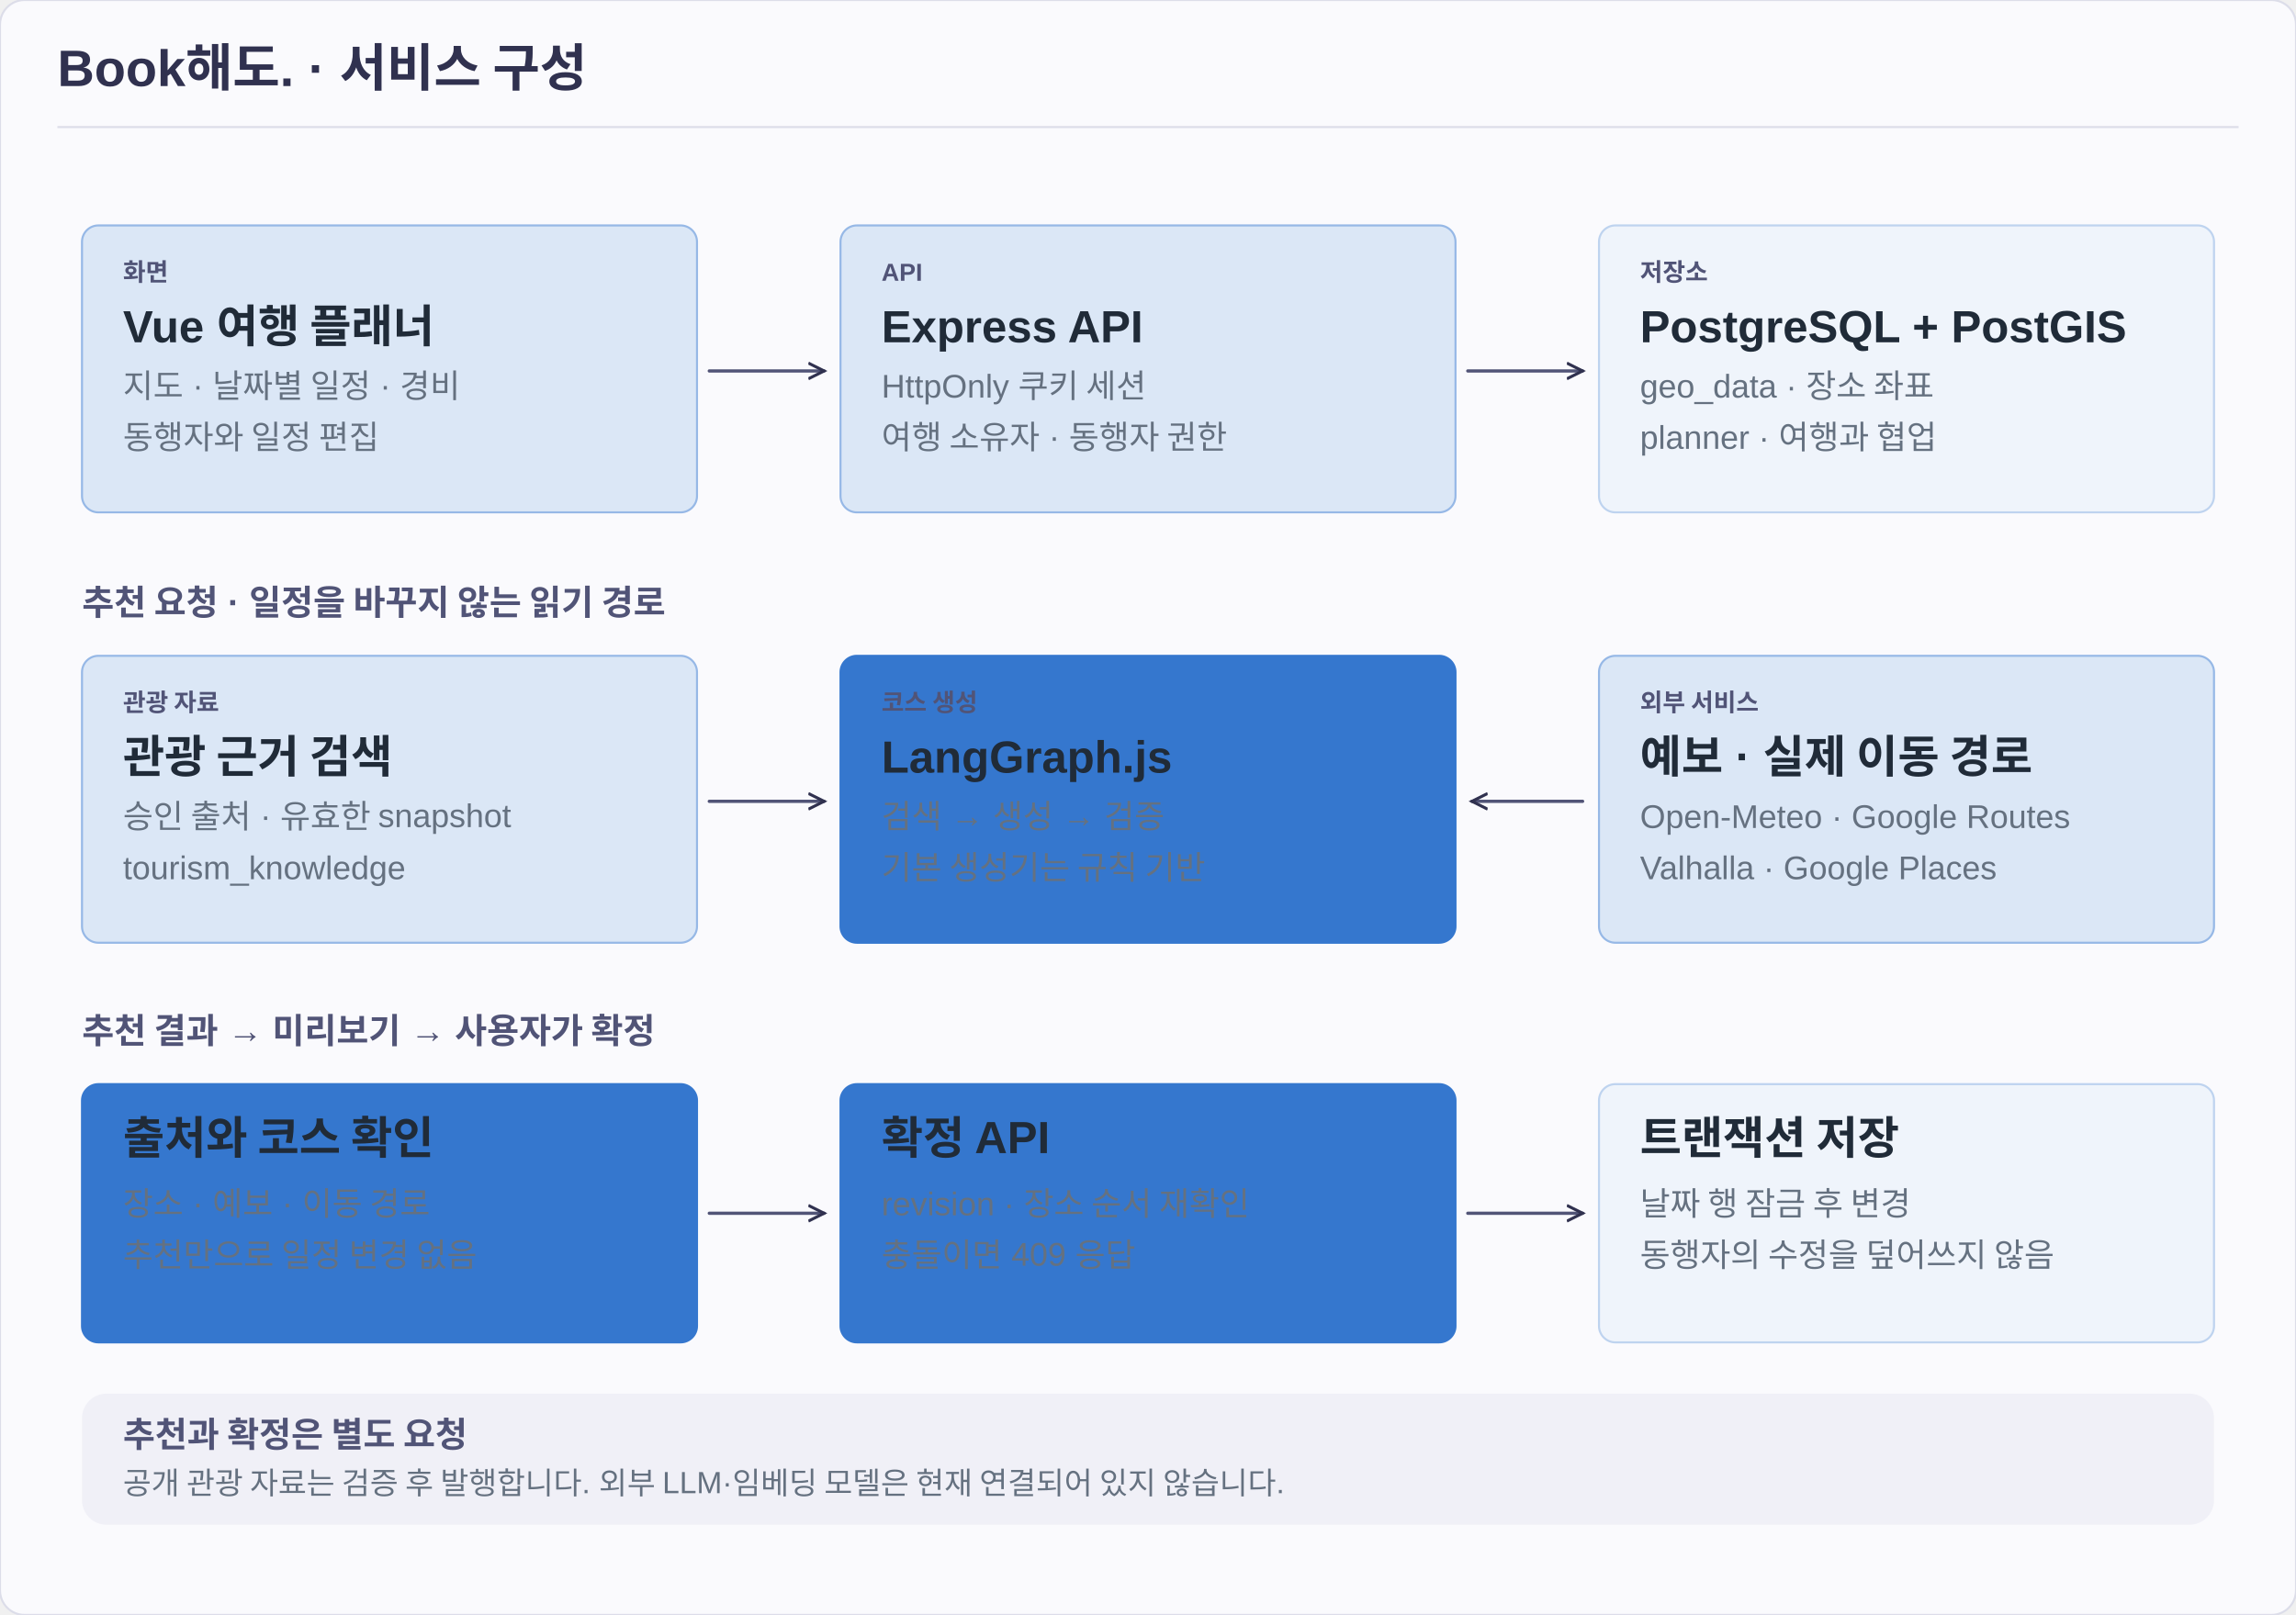
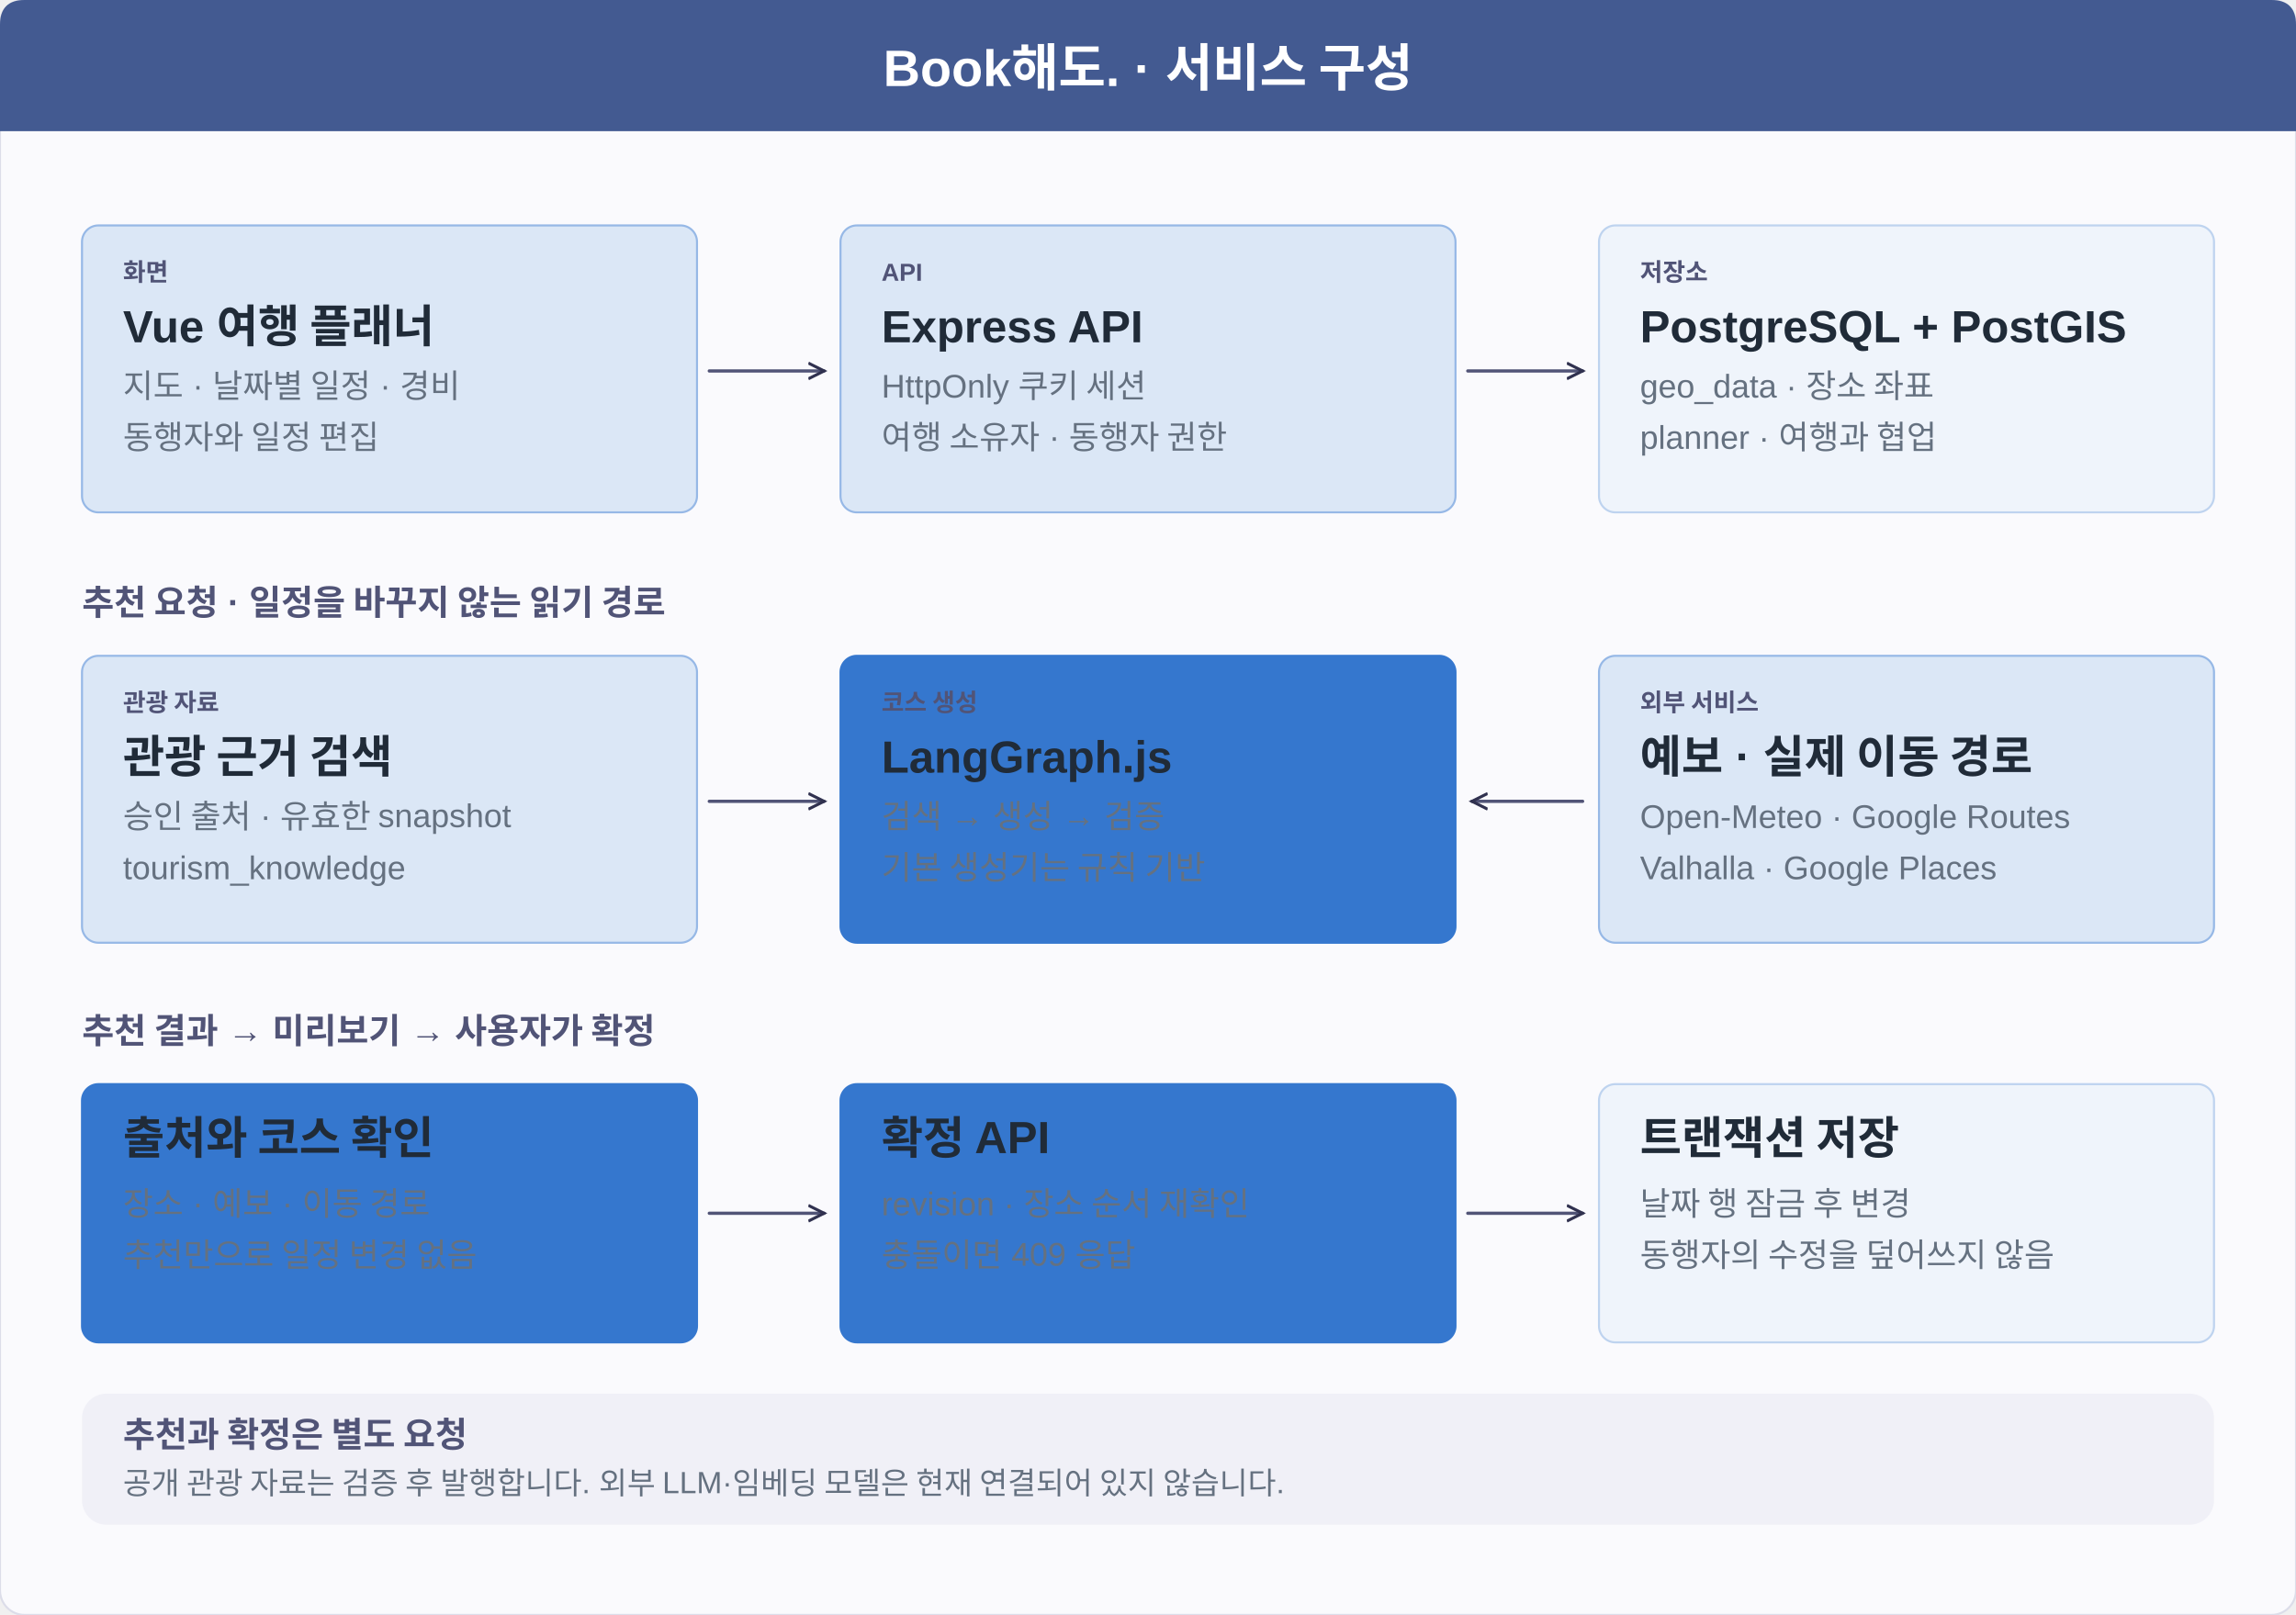
<svg xmlns="http://www.w3.org/2000/svg" width="1120" height="788" viewBox="0 0 1120 788" role="img" aria-labelledby="title desc" font-family="Segoe UI, Malgun Gothic, Arial, sans-serif">
  <defs>
    <marker id="arrow" viewBox="0 0 10 10" refX="8" refY="5" markerWidth="6" markerHeight="6" orient="auto">
      <path d="M0 1 L8 5 L0 9" fill="none" stroke="#30314F" stroke-width="1.5" />
    </marker>
  </defs>
  <rect x="0" y="0" width="1120" height="788" rx="12" fill="#FAFAFD" stroke="#DCDDE9" />
-   <path d="M28 62 H1092" stroke="#DCDDE9" />
-   <text x="28" y="42" font-size="25" fill="#30314F" font-weight="600">Book해도. · 서비스 구성</text>
+   <path d="M12 0 H1108 Q1120 0 1120 12 V64 H0 V12 Q0 0 12 0 Z" fill="#435A91" />
+   <text x="560" text-anchor="middle" y="42" font-size="25" fill="#FFFFFF" font-weight="600">Book해도. · 서비스 구성</text>
  <g transform="translate(0 -80)">
    <rect x="40" y="190" width="300" height="140" rx="8" fill="#DBE7F6" stroke="#96B8E6" />
    <text x="60" y="217" font-size="12" fill="#515477" font-weight="600">화면</text>
    <text x="60" y="247" font-size="22" fill="#202B38" font-weight="600">Vue 여행 플래너</text>
    <text x="60" y="274" font-size="16" fill="#657180" font-weight="400">지도 · 날짜별 일정 · 경비</text>
    <text x="60" y="299" font-size="16" fill="#657180" font-weight="400">동행자와 일정 편집</text>
    <rect x="410" y="190" width="300" height="140" rx="8" fill="#DBE7F6" stroke="#96B8E6" />
    <text x="430" y="217" font-size="12" fill="#515477" font-weight="600">API</text>
    <text x="430" y="247" font-size="22" fill="#202B38" font-weight="600">Express API</text>
    <text x="430" y="274" font-size="16" fill="#657180" font-weight="400">HttpOnly 쿠키 세션</text>
    <text x="430" y="299" font-size="16" fill="#657180" font-weight="400">여행 소유자 · 동행자 권한</text>
    <rect x="780" y="190" width="300" height="140" rx="8" fill="#EFF4FB" stroke="#BED3EF" />
    <text x="800" y="217" font-size="12" fill="#515477" font-weight="600">저장소</text>
    <text x="800" y="247" font-size="22" fill="#202B38" font-weight="600">PostgreSQL + PostGIS</text>
    <text x="800" y="274" font-size="16" fill="#657180" font-weight="400">geo_data · 장소 좌표</text>
    <text x="800" y="299" font-size="16" fill="#657180" font-weight="400">planner · 여행과 협업</text>
    <path d="M346 261 L402 261" fill="none" stroke="#515477" stroke-width="1.6" stroke-linecap="round" stroke-linejoin="round" marker-end="url(#arrow)" />
    <path d="M716 261 L772 261" fill="none" stroke="#515477" stroke-width="1.6" stroke-linecap="round" stroke-linejoin="round" marker-end="url(#arrow)" />
    <text x="40" y="380" font-size="17" fill="#515477" font-weight="600">추천 요청 · 일정을 바꾸지 않는 읽기 경로</text>
    <rect x="40" y="400" width="300" height="140" rx="8" fill="#DBE7F6" stroke="#96B8E6" />
    <text x="60" y="427" font-size="12" fill="#515477" font-weight="600">관광 자료</text>
    <text x="60" y="457" font-size="22" fill="#202B38" font-weight="600">관광 근거 검색</text>
    <text x="60" y="484" font-size="16" fill="#657180" font-weight="400">승인 출처 · 유효한 snapshot</text>
    <text x="60" y="509" font-size="16" fill="#657180" font-weight="400">tourism_knowledge</text>
    <rect x="410" y="400" width="300" height="140" rx="8" fill="#3577CE" stroke="#3577CE" />
    <text x="430" y="427" font-size="12" fill="#515477" font-weight="600">코스 생성</text>
    <text x="430" y="457" font-size="22" fill="#202B38" font-weight="600">LangGraph.js</text>
    <text x="430" y="484" font-size="16" fill="#657180" font-weight="400">검색 → 생성 → 검증</text>
    <text x="430" y="509" font-size="16" fill="#657180" font-weight="400">기본 생성기는 규칙 기반</text>
    <rect x="780" y="400" width="300" height="140" rx="8" fill="#DBE7F6" stroke="#96B8E6" />
    <text x="800" y="427" font-size="12" fill="#515477" font-weight="600">외부 서비스</text>
    <text x="800" y="457" font-size="22" fill="#202B38" font-weight="600">예보 · 실제 이동 경로</text>
    <text x="800" y="484" font-size="16" fill="#657180" font-weight="400">Open-Meteo · Google Routes</text>
    <text x="800" y="509" font-size="16" fill="#657180" font-weight="400">Valhalla · Google Places</text>
    <path d="M346 471 L402 471" fill="none" stroke="#515477" stroke-width="1.6" stroke-linecap="round" stroke-linejoin="round" marker-end="url(#arrow)" />
    <path d="M772 471 L718 471" fill="none" stroke="#515477" stroke-width="1.6" stroke-linecap="round" stroke-linejoin="round" marker-end="url(#arrow)" />
    <text x="40" y="589" font-size="17" fill="#515477" font-weight="600">추천 결과 → 미리보기 → 사용자가 확정</text>
    <rect x="40" y="609" width="300" height="126" rx="8" fill="#3577CE" stroke="#3577CE" />
    <text x="60" y="643" font-size="22" fill="#202B38" font-weight="600">출처와 코스 확인</text>
    <text x="60" y="673" font-size="16" fill="#657180" font-weight="400">장소 · 예보 · 이동 경로</text>
    <text x="60" y="698" font-size="16" fill="#657180" font-weight="400">추천만으로 일정 변경 없음</text>
    <rect x="410" y="609" width="300" height="126" rx="8" fill="#3577CE" stroke="#3577CE" />
    <text x="430" y="643" font-size="22" fill="#202B38" font-weight="600">확정 API</text>
    <text x="430" y="673" font-size="16" fill="#657180" font-weight="400">revision · 장소 순서 재확인</text>
    <text x="430" y="698" font-size="16" fill="#657180" font-weight="400">충돌이면 409 응답</text>
    <rect x="780" y="609" width="300" height="126" rx="8" fill="#EFF4FB" stroke="#BED3EF" />
    <text x="800" y="643" font-size="22" fill="#202B38" font-weight="600">트랜잭션 저장</text>
    <text x="800" y="673" font-size="16" fill="#657180" font-weight="400">날짜 행 잠금 후 변경</text>
    <text x="800" y="698" font-size="16" fill="#657180" font-weight="400">동행자의 수정을 덮어쓰지 않음</text>
    <path d="M346 672 L402 672" fill="none" stroke="#515477" stroke-width="1.6" stroke-linecap="round" stroke-linejoin="round" marker-end="url(#arrow)" />
    <path d="M716 672 L772 672" fill="none" stroke="#515477" stroke-width="1.6" stroke-linecap="round" stroke-linejoin="round" marker-end="url(#arrow)" />
    <rect x="40" y="760" width="1040" height="64" rx="12" fill="#F0F0F7" stroke="none" />
    <text x="60" y="786" font-size="17" fill="#515477" font-weight="600">추천과 확정은 별도 요청</text>
    <text x="60" y="809" font-size="15" fill="#657180" font-weight="400">공개 관광 자료는 검증 후 발행합니다. 외부 LLM·임베딩 모델은 현재 연결되어 있지 않습니다.</text>
  </g>
</svg>
